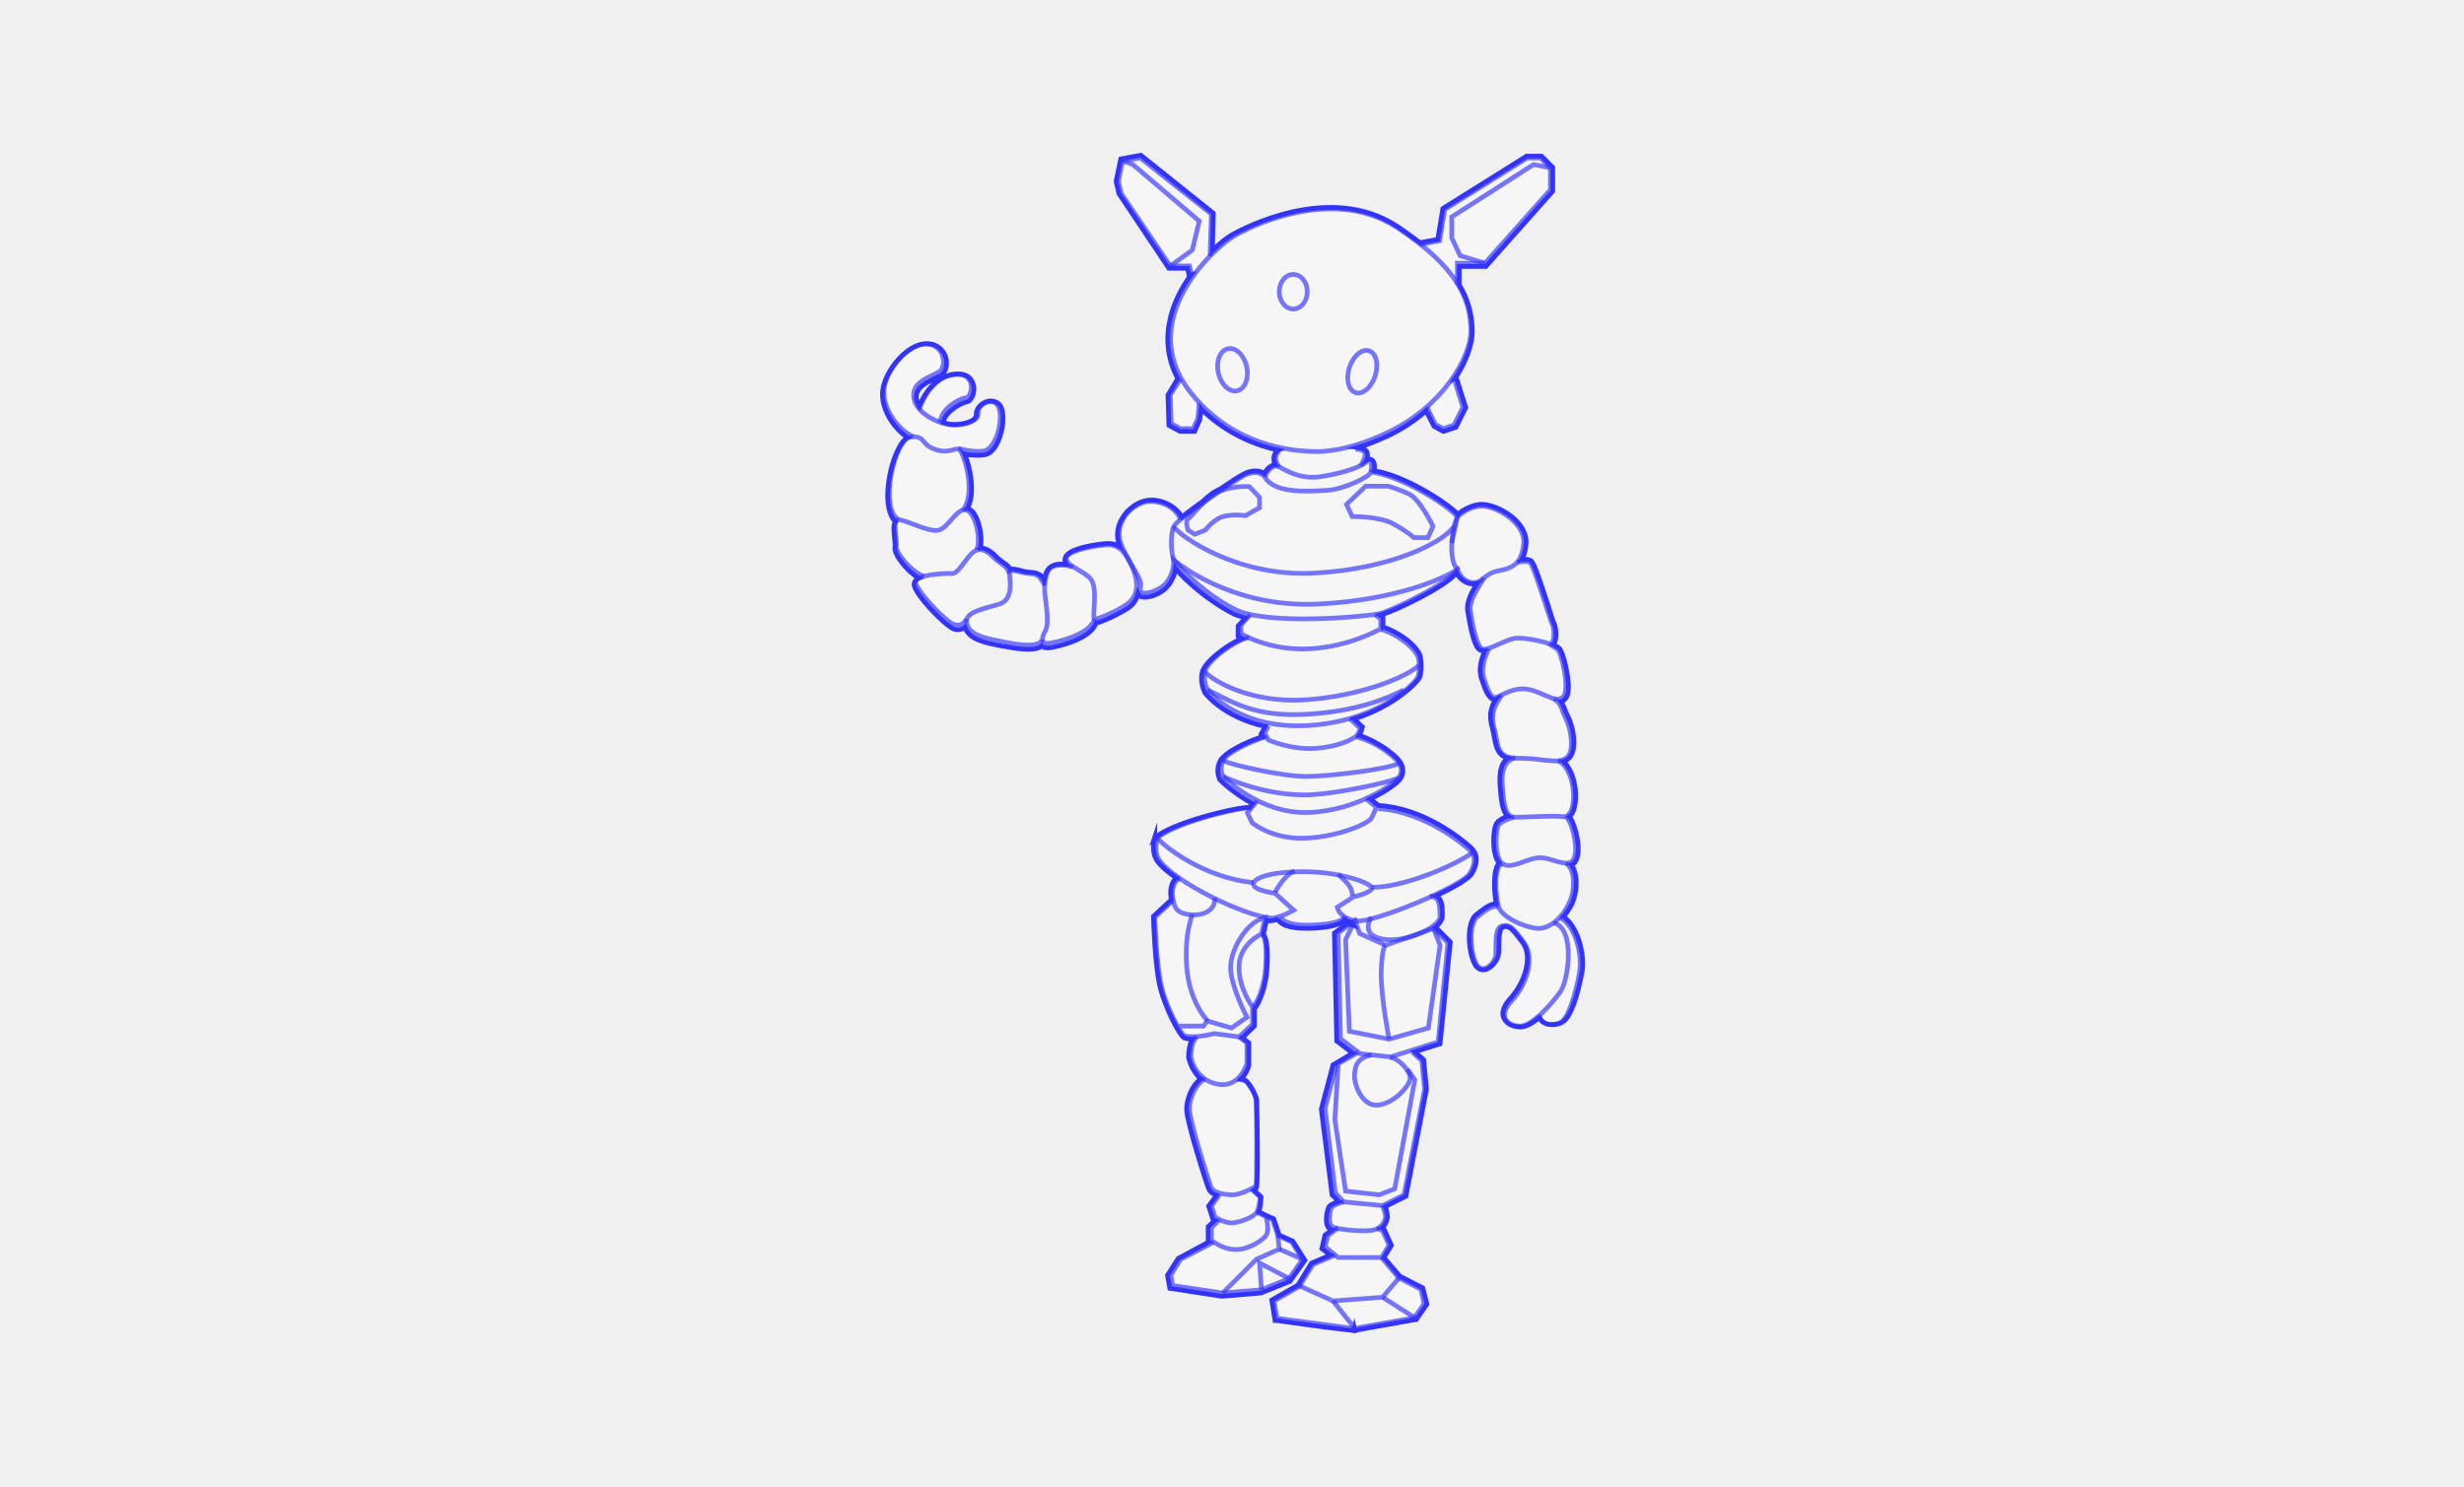
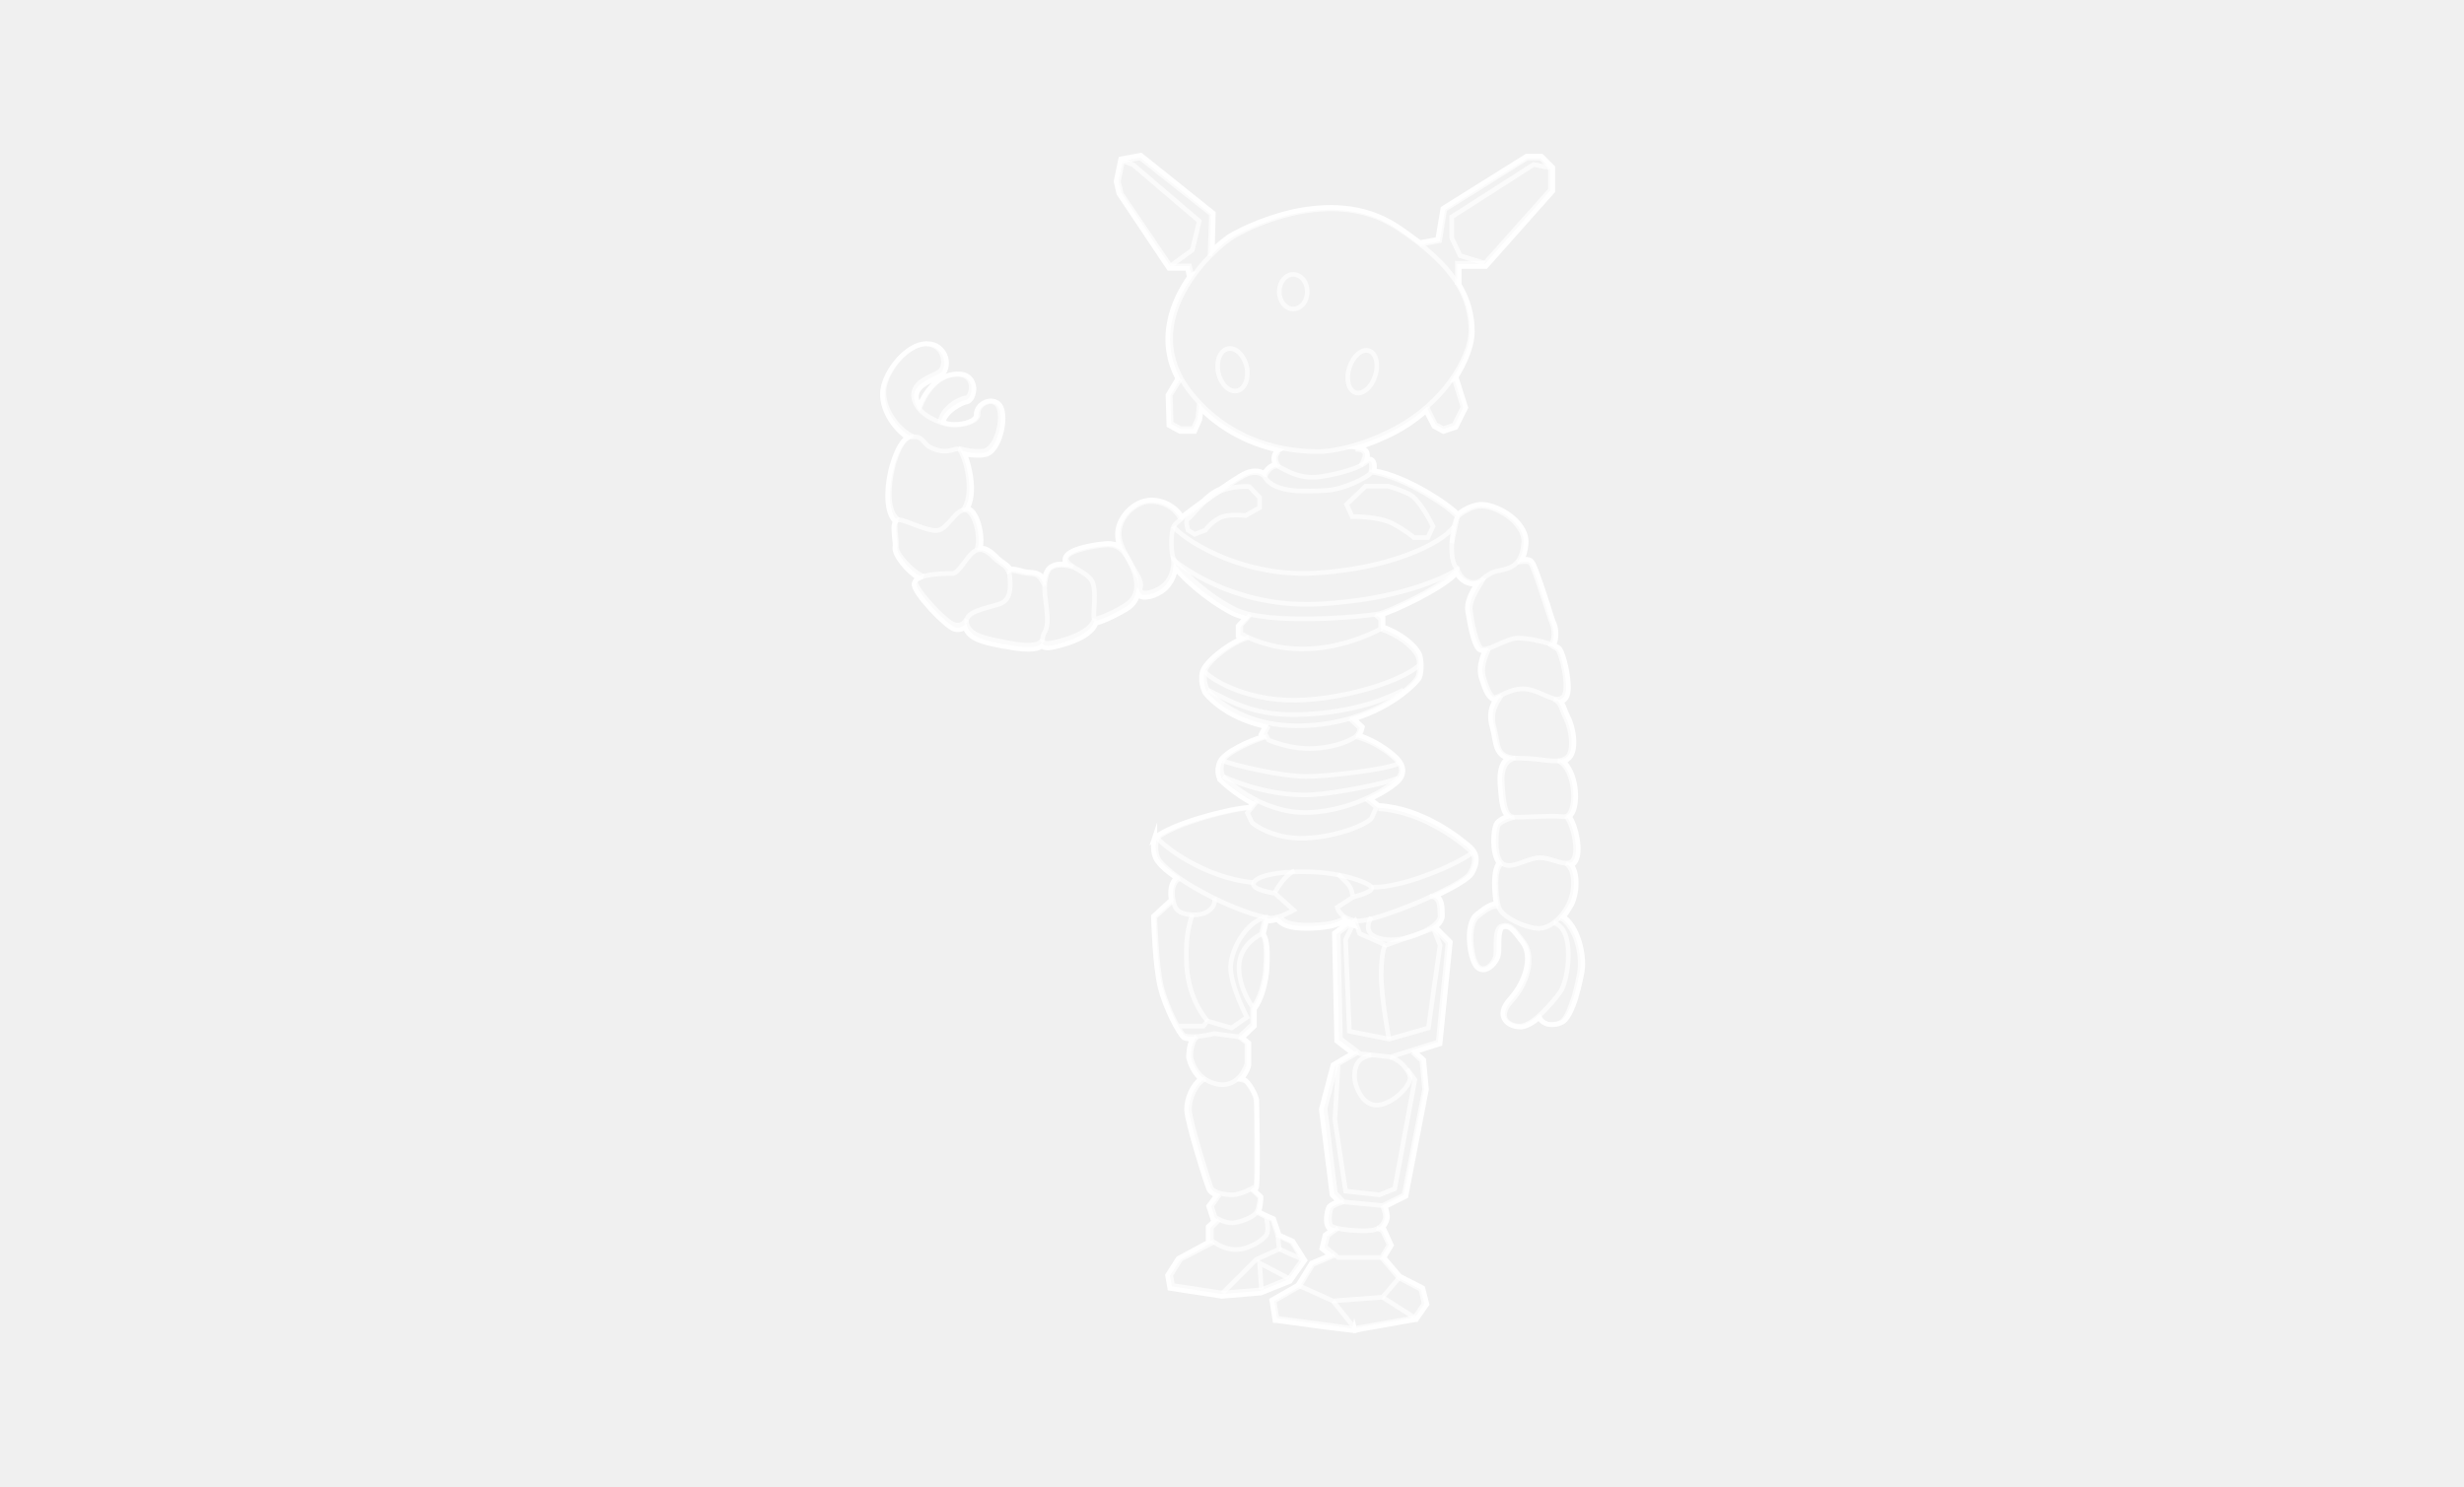
<svg id="bp-516" viewBox="0 0 527 318">
  <style type="text/css">
- 		.st0{fill:#fff6;stroke:#33f;stroke-miterlimit:10;}
- 		.st1{fill:none;stroke:#33fa;stroke-miterlimit:10;}
+ 		.st0{fill:#fff2;stroke:#fff;stroke-miterlimit:10;}
+ 		.st1{fill:none;stroke:#fffa;stroke-miterlimit:10;}
</style>
  <g>
    <path class="st0" d="M334.4,196.1c0.7-0.8,1.3-1.8,1.8-2.7c1.2-2.6,1.3-6.5-0.1-8.4c0.4-0.1,0.7-0.4,0.9-0.8c1.3-2,0.1-7.5-1.3-9.5   c0.4-0.4,0.8-1,1-1.8c0.8-2.9,0.1-7.8-2.3-10c0.3-0.1,0.6-0.2,0.8-0.4c2.4-1.5,1.3-7.1,0.2-9.1c-0.3-0.6-0.5-1.1-0.7-1.6   c-0.2-0.6-0.5-1.2-0.8-1.7c0.2-0.1,0.5-0.2,0.7-0.4c0.7-0.6,1-1.8,0.8-3.9c-0.2-2.5-1.2-6.8-2.1-7.3c-0.4-0.2-0.7-0.4-1-0.6   c0.6-0.9,0.7-3.1,0.1-4.5c-0.3-0.6-0.8-2.3-1.4-4.2c-2.3-7-3-8.9-3.6-9.3c-0.5-0.3-1.2-0.3-1.9-0.2c0.5-0.9,0.8-2,0.9-3.4   c0.2-2.1-1.1-3.9-2.2-5c-2.2-2.2-5.6-3.6-7.8-3.4c-2.2,0.3-3.9,1.5-4.6,2.1c-2.1-2.3-11.3-8.3-17.9-9.3c0.2-1.3,0-2.1-0.6-2.4   c-0.2-0.1-0.5-0.2-1,0.1c0.2-0.6,0.3-1.2,0-1.8c-0.3-0.5-0.9-0.8-1.8-0.9c1.8-0.5,3.8-1.3,6-2.3c3.3-1.5,6.1-3.4,8.5-5.5l1.7,3.3   l2,1.1l2.7-0.9l2.1-4.2l-2-6.3l-0.3,0.1c2.5-3.8,3.7-7.5,3.7-10c0-3.7-0.9-6.9-2.8-10.1V57h5.7l14.3-16.1v-5.1l-2.4-2.4h-3.2   l-17.9,11.2l-1.1,6.6l-3.8,0.7c-1.5-1.1-3.1-2.3-4.9-3.5c-14.5-9.5-33,0.6-35.1,1.7c-1.1,0.6-2.7,1.8-4.4,3.5l0.2-8L244,33.2   l-4.3,0.8l-1,4.8l0.6,2.6l10.7,16h4l0.3,1.5l0.4-0.1c-2.1,2.9-3.9,6.4-4.6,10.2c-0.8,4.2-0.2,8.2,1.8,12l-2.1,3.5L250,91l2.4,1.3   h3.1l1.1-2.5l0.3-2.3c4.5,4.4,10.1,7.4,16.5,8.8c-0.4,0.2-0.8,0.7-0.9,1.3c-0.1,0.4-0.1,1,0.2,1.8c-0.7,0.1-1.6,0.6-2.3,1.9   c-1.1-0.8-2.8-0.8-4.6,0.2c-0.6,0.3-2.5,1.5-4.8,3.1c-1.3,0.5-2.6,1.5-3.7,2.6c-1.7,1.2-3.3,2.4-4.5,3.4c-1.3-2.3-4.3-3.9-7.2-3.6   c-2.1,0.2-4.4,1.8-5.6,3.9c-0.8,1.3-1.5,3.4-0.5,6c-1.4-0.8-2.8-0.7-4.1-0.5h-0.1c-1.6,0.2-7,1-7.5,3c-0.1,0.5,0,0.9,0.2,1.3   c-1.1-0.1-2.1-0.1-3,0.4c-0.9,0.4-1.4,1.5-1.7,2.9c-0.6-1-1.2-1.5-3-1.6c-0.7,0-1.5-0.2-2.1-0.4c-0.9-0.2-1.6-0.4-2.1-0.2   c-0.3-0.6-0.7-0.9-1.4-1.4c-0.3-0.2-0.7-0.5-1.3-1c-0.1-0.1-0.2-0.2-0.4-0.4c-0.7-0.7-1.9-1.8-3.3-1.8c0.4-2-0.1-5-1-6.7   c-0.5-1-1.1-1.6-1.8-1.7c1.5-2.8,0.8-6.8,0.4-8.5c-0.2-1-0.6-2.3-1-3.2c0.8,0.2,1.8,0.3,2.9,0.3c0.4,0,0.9,0,1.3-0.1   c0.9-0.1,1.7-0.7,2.4-1.8c1.4-2.2,2-5.8,1.4-7.9c-0.4-1.4-1.5-2-2.9-1.8c-1.4,0.3-2.7,1.5-2.6,3c0,0.1,0,0.4-0.4,0.8   c-1.1,1-4,1.5-5.9,1c-0.2-0.1-0.5-0.1-0.8-0.2c0.4-2.4,4.1-4.3,5-4.4c1-0.1,1.7-1.7,1.6-3.1c-0.1-0.7-0.5-3.1-3.7-2.9   c-4.5,0.2-7,4.4-8,6.9c-0.3-0.5-0.5-1.1-0.6-1.7c-0.2-2.2,1.9-3.2,3.7-4.1c0.6-0.3,1.1-0.5,1.6-0.8c1-0.7,1.4-2.3,1-3.8   c-0.6-1.9-2.1-3-4.1-3c-4.1,0-8.8,5.6-9.4,9.9c-0.5,3.9,2.2,8.1,5.3,10.2c-1.6,0.9-2.9,4.2-3.6,7.1c-0.9,3.9-1.1,8.8,1,10.9   c-0.5,0.7-0.3,2.1-0.2,3.4c0.1,0.8,0.2,1.6,0.1,2.1c-0.2,1.6,2.6,5.1,5.1,6.6c-0.2,0.1-0.4,0.2-0.6,0.4c-0.3,0.3-0.4,0.7-0.4,0.9   c0,2,6.7,9,8.6,9.6c0.3,0.1,0.6,0.1,0.8,0.1c0.6,0,1.1-0.2,1.5-0.5c0.8,2.6,4.3,3.3,7.4,3.9c0.4,0.1,0.8,0.2,1.2,0.2   c2,0.4,3.6,0.6,4.9,0.6c1.4,0,2.3-0.2,2.9-0.7c0.2,0.2,0.6,0.4,1.2,0.4c0.1,0,0.3,0,0.4,0c1.5-0.2,8.9-1.8,10-5.3   c1.6-0.3,5.4-2.2,7-3.3c1.1-0.8,1.7-1.8,2-3c0.1,0.2,0.3,0.4,0.5,0.6c1.3,0.6,4.5-0.4,6-2.4c1-1.3,1.4-2.6,1.5-3.6   c1.9,2.3,6.5,6.6,12.2,9.6c0.8,0.4,1.8,0.7,2.8,1l-1.6,1.7v2.2l0.2,0.1c0,0,0.3,0.2,0.6,0.4c-3.2,1.3-8.1,5.1-8.5,7.3   c-0.5,2.4,0.6,4.2,0.6,4.3c0.2,0.3,4.1,5.3,12.9,7.2l-0.9,1.7l0.3,0.5c-2.7,0.8-8.1,3.2-9.1,5.3c-1,2.2,0,3.8,0,3.9l0.1,0.1   c0.2,0.2,2.8,2.8,6.9,5l-0.7,0.8c-3.6,0.1-16.8,3.4-20.3,6.6l0.1-0.3v0.1c-0.9,3.2,0.4,5,0.6,5.2c0.8,1.1,2.2,2.3,4,3.5   c-1.2,1-1.4,2.9-1.1,4.6v0.1l-3.8,3.5v0.2c0,0.4,0.3,10.4,1.4,14.9c1.1,4.5,4,10,5,10.8l0.1,0.1c0.5,0.2,1.2,0.3,1.8,0.3   c-0.8,1.5-0.8,3.7-0.8,3.9c0,0,0.5,2.7,2.6,4.6c-1.7,1.2-3.1,4.2-3,6.7c0.1,2.7,4.1,15.3,4.7,16.8c0.3,0.7,0.9,1.1,1.7,1.4   l-1.7,2.3l0.9,2.8l0.1,0.1c0,0,0.1,0.1,0.3,0.2l-1.4,1.3v3.2l0.1,0.1l-6.5,3.5l-2.3,3.6l0.5,2.8l11.1,1.7h0.1l8.3-0.7l6.2-2.5   l3.2-4.5l-2.6-4.1l-2.9-1.3l-1.2-3.5l-1.6-0.7l-1.6-0.8c0.5-1.2,0.5-2.9,0.5-3V256l-1.5-1.4c0.2-0.2,0.4-0.3,0.5-0.4   c0.5-0.8,0.1-18.8,0.1-18.9c-0.2-1.2-1.7-3.9-2.6-4.3c-0.2-0.1-0.5-0.2-0.7-0.2c1.2-1.3,1.6-2.8,1.6-2.9v-4.8l-1.4-1.1l2.6-2.5   v-3.7c1.5-1.8,2.6-5.9,2.7-8.9c0.3-4.8-0.3-6.4-0.8-7.1l0.7-2.9c0.2,0,0.4,0.1,0.6,0.1c0.6,0,1.3-0.2,2-0.4l-0.2,0.1   c0.7,1.2,2.7,1.9,6,1.9c0.3,0,0.6,0,0.8,0c2.8-0.1,6.1-0.4,7.5-1.8c0.3,0.1,0.6,0.3,1,0.4l-3.2,2.4l0.5,23.1l3.4,2.6l-4.2,2.5   l-2.5,9.5l2.3,18.3l1.4,1.4c-0.8,0.3-1.8,0.7-2.1,1.2c-0.4,0.7-1,3.7,0.1,4.6c0.1,0.1,0.3,0.2,0.6,0.3l-1.5,1.1l-0.7,2.9l1.8,1.4   l-4,1.7l-2.9,4.7l-5.6,3.2l0.7,4.4h0.4c5.6,0.8,16.2,2.2,16.5,2.2l0.1-0.5l0,0l0.1,0.4c0.3-0.1,8.5-1.5,12.9-2.3h0.2l2.3-3.3   l-0.9-3.5l-4.9-2.5l-3.4-4l1.6-2.6l-1.6-3.5l-0.4-0.2c0.5-0.5,0.9-1.1,1.1-2c0.2-0.6-0.2-1.9-0.4-2.6l4.4-2.2l4.4-22.9l-0.6-6.3   l-1.9-1.7l5.4-1.7l2.2-21.8l-3.2-3.2c0.1-0.1,0.3-0.2,0.4-0.3c0.7-0.7,1.1-1.4,1.1-2v-0.6c0-1.5-0.1-3.1-1.3-3.8   c3.9-1.8,7-3.7,7.6-4.7c1.9-3.3,0.5-4.9-0.2-5.6c-2.2-2-10.3-8.5-19.8-9l0,0l-1.7-1.4c3.6-1.7,6-3.6,6.4-4.3   c0.9-1.4,0.7-2.8-0.5-4.2c-0.8-0.9-4-3.7-8.3-5.1c0.4-0.6,0.6-1.4,0.6-1.5l0.1-0.3l-1.8-1.7c8.9-2.8,13.6-8,14-8.8   c0.6-1.4,0.4-4.2,0-5.1c-1.2-2.3-4.4-4.6-7.8-5.8v-2l-0.6-0.5c3.2-0.9,13.7-5.9,16.3-9c0.5,0.8,1.4,2,3.1,2.3   c0.5,0.1,0.9,0,1.3-0.1c-1.2,2-2.3,4-2,5.9c0.5,3,1.2,6.9,2.3,8.1c0.3,0.3,0.6,0.4,1.1,0.4c0.1,0,0.2,0,0.3,0   c-0.7,1.6-1.5,3.9-0.7,6.1c0.8,2.5,1.4,3.8,2.4,4.3c0.2,0.1,0.4,0.1,0.6,0c-0.9,1.5-1.6,3.2-0.7,6.2c0.2,0.7,0.3,1.4,0.4,2   c0.4,2,0.7,3.7,2.9,4.4c-1.7,1.2-1.9,3.5-1.6,6.7c0.2,2.7,0.5,4.8,1.6,5.7c-0.9,0.3-1.9,0.8-2.4,1.5c-0.8,1.2-1.1,6.5,0.5,8.5   c-1.4,1.7-1,6.4-0.6,8.7c-1.3,0.1-2.3,0.8-4.2,2.3c-0.8,0.6-1.3,1.9-1.5,3.5c-0.3,2.8,0.4,6.3,1.4,7.6c0.6,0.7,1.3,0.9,2.1,0.7   c1.3-0.4,2.5-2,2.7-3.2c0.1-0.5,0.1-1.1,0.1-1.8c0-1.4,0-3.8,0.9-4.1c1.3-0.3,1.9,0.3,4.2,3.4c2.2,3,0.4,8.5-2.6,11.8   c-1.9,2.1-1.9,3.5-1.4,4.4c0.5,1.1,1.9,1.8,3.5,1.8c0.1,0,0.2,0,0.2,0c1.1-0.1,2.5-0.9,3.8-2c0.3,0.6,0.8,1,1.3,1.2   c0.4,0.2,0.9,0.3,1.5,0.3s1.3-0.1,1.9-0.4c2.7-1,4.3-9.9,4.5-11C339,204.1,337.4,198.1,334.4,196.1z M289.6,198l-0.3-0.1l0.2-0.1   L289.6,198z" />
  </g>
  <g>
    <path class="st1" d="M270.5,102c2,3.7,9.5,3.1,13.2,2.9s9-2.8,9.6-3.9c6.9,0.8,17.4,7.9,18.4,9.6c-1.3,2.5-1.9,9.6,0,11.1   c-1,2.6-14,9-16.8,9.6c-2.9,0.6-23.9,2.6-30.9-1c-7-3.6-12.2-9.4-12.9-10.6s-0.8-5.6,0-7.2c0.8-1.5,13.1-9.8,15-10.8   C267.9,100.8,269.6,100.9,270.5,102z" />
    <path class="st1" d="M251,112.6c1.1,1.9,13.4,10.9,30.1,10c16.6-0.9,27.6-6.6,29.9-10" />
    <path class="st1" d="M296.9,104h-4.8l-4.1,3.9l1.2,2.6c0,0,5.6-0.1,8.7,1.5c3.1,1.7,4.5,3,4.5,3h3l1.1-2.4c0,0-2.8-5.8-5.1-6.9   S296.9,104,296.9,104z" />
    <path class="st1" d="M257.8,113.4l-2.3,0.9l-1.4-0.9c0,0-0.7-2,0-2.4s3.8-4.8,7-6c3.2-1.2,6.1-0.9,6.1-0.9l2.2,2.3v2.2l-3,1.7   c0,0-2.7-0.4-4.8,0.2C259.5,111.1,257.8,113.4,257.8,113.4z" />
    <path class="st1" d="M270.5,102c0.9-2,2-2.3,2.6-2.3c0.7,0,4.2,3,9.1,2.3c5-0.7,9-2.2,9.9-3.1s1.5-0.1,1.1,2.1" />
    <path class="st1" d="M273.6,99.9c-1.3-1.6-0.7-2.9,0-3.3" />
    <path class="st1" d="M291,99.7c0.6-1.2,2.3-3.6-1.1-3.6" />
    <path class="st1" d="M282,96.6c-12.6,0-21.8-5.5-27.4-12.7c-11.9-15.1,4.6-30.7,9.5-33.5c5.4-3.1,21.8-10.1,34.6-1.8   c12.8,8.4,15.8,15.1,15.9,22.1c0,5.7-6,16.4-18.2,22C288,96.7,282,96.6,282,96.6z" />
    <ellipse class="st1" cx="276.6" cy="62.4" rx="3" ry="3.7" />
    <ellipse transform="matrix(0.9759 -0.2183 0.2183 0.9759 -10.9087 59.45)" class="st1" cx="263.6" cy="79.1" rx="3.1" ry="4.6" />
    <ellipse transform="matrix(0.307 -0.9517 0.9517 0.307 126.2749 332.3397)" class="st1" cx="291.3" cy="79.5" rx="4.7" ry="2.9" />
    <polyline class="st1" points="252.5,81 250.3,84.5 250.5,90.6 252.5,91.7 255.2,91.7 256.2,89.5 256.5,86.3  " />
    <polyline class="st1" points="305.2,87.1 307,90.8 308.7,91.7 311,90.9 312.9,87.1 311,81  " />
    <polyline class="st1" points="311.7,60.9 311.7,56.3 317.6,56.3 331.6,40.6 331.6,35.9 329.5,33.8 326.6,33.8 309,44.8 307.9,51.5    303.6,52.3  " />
    <polyline class="st1" points="317.6,56.3 312.3,54.7 310.5,50.9 310.5,46.4 328,35.2 331.6,35.9  " />
    <polyline class="st1" points="258.8,54.8 259.1,45.8 243.9,33.8 240.1,34.4 239.2,38.8 239.8,41.4 250.3,56.9 254.4,56.9    254.9,58.8  " />
    <polyline class="st1" points="250.3,56.9 255,53.5 256.5,47.3 242.3,35.2 240.1,34.4  " />
    <path class="st1" d="M235.2,116.7c2.3-0.3,4.5-0.6,6.6,3.8s1.5,7.1-0.7,8.7c-2.2,1.6-6.5,3.4-7,3.2c-0.6-0.2,0.8-6.6-0.8-8.5   c-1.5-1.9-5.6-2.9-5.2-4.6C228.5,117.6,235.2,116.7,235.2,116.7z" />
    <path class="st1" d="M229.5,121.3c-1.7-0.5-3.2-0.6-4.5,0s-1.9,3.7-1.4,6.8c0.4,3.1,0.7,5.6-0.1,7s-0.8,2.8,0.9,2.5   c1.8-0.2,9.1-2,9.7-5.3" />
    <path class="st1" d="M223.5,125.3c-1.1-1.8-1.2-2.5-3.3-2.6s-4.4-1.4-4.3,0c0.1,1.4,0.9,5.5-2.1,6.5s-7.8,1.6-7,4.3   c0.8,2.8,5.1,3.2,8.3,3.9s7.3,1.1,7.8-0.6" />
    <path class="st1" d="M215.9,122.7c-0.7-1.7-0.9-1.4-2.9-3c-0.7-0.6-2.2-2.6-4.1-2c-1.9,0.6-3.7,5.1-5.3,5c-1.5-0.1-7.8,0.2-7.8,1.8   s6.4,8.6,8.3,9.1c1.9,0.6,2.6-1.2,2.6-1.2" />
    <path class="st1" d="M197.6,123.3c-2.4-0.8-6.1-4.9-5.9-6.5s-0.9-5.3,0.4-5.6c1.3-0.2,6.6,2.8,8.7,2.2c2.1-0.6,3.8-4.7,5.8-4.3   c2,0.4,3.3,6.2,2.3,8.5" />
    <path class="st1" d="M205.9,109.2c3.1-4,0.1-12.7-0.8-13.1s-2.1,1.1-5.2,0s-1.9-3-5.2-2.6s-6.8,15.1-2.5,17.7" />
    <path class="st1" d="M195.3,93.4c-3.5-1.6-6.7-6.3-6.2-10.3s5-9.5,8.9-9.5c4,0,4.6,4.7,2.9,5.9c-1.8,1.2-5.7,2-5.5,5.3   c0.3,3.3,4.4,5.3,6.9,5.9c2.5,0.7,7.2-0.3,6.9-2.3c-0.2-2,3.6-3.9,4.5-1s-0.8,8.8-3.4,9.1c-2.6,0.3-5.3-0.6-5.3-0.6" />
    <path class="st1" d="M196.6,87.5c1-2.7,3.4-7.2,7.9-7.4c4.5-0.2,3.4,4.9,2.1,5s-5.4,2.3-5.5,5.3" />
    <path class="st1" d="M310.5,116.2l1.2-5.6c0,0,1.9-2,4.7-2.3c3.4-0.4,9.9,3.6,9.5,7.9s-2.2,5.3-5.4,5.9c-3.2,0.6-3.4,2.8-5.7,2.5   c-2.3-0.3-3.1-2.8-3.1-2.8c-3,2-13,6.5-29.4,7.4c-16.4,0.9-27.6-6.5-31.3-9.4c0,0,0.3,2.4-1.4,4.7c-1.8,2.3-6.3,3.3-5.7,1.3   s-1.9-4.1-4-9.1s2.5-9.1,5.6-9.4s6.1,1.5,7,3.8" />
    <path class="st1" d="M317.4,123.6c-1.5,2.6-3.3,5-2.9,7.2c0.3,2.2,1.1,6.6,2.2,7.8s5.4-2.1,7.9-2.1s5.9,0.9,6.8,1.2   s1.3-2.4,0.6-4.2c-0.8-1.8-4-12.8-4.8-13.2c-0.9-0.4-2.7,0-2.7,0" />
    <path class="st1" d="M318.4,138.8c-0.7,1.6-1.8,4-1,6.4s1.3,3.6,2.1,4c0.8,0.3,3.6-2.2,6.9-1.8s6.1,3.1,7.8,1.8   c1.8-1.4-0.3-10-1.2-10.4c-0.9-0.5-1.7-1.1-1.7-1.1" />
    <path class="st1" d="M321.1,148.8c-1.1,1.8-2.5,3.5-1.5,7.1s0.2,6.3,5.3,6.3s8,1.3,10,0c2.1-1.3,1-6.6,0-8.5s-0.9-3.5-2.6-4.1" />
    <path class="st1" d="M324.1,162.1c-2.6,0.8-3.1,3-2.7,6.9c0.3,3.9,0.8,5.7,2.5,5.8c1.8,0.1,7.4-0.4,10.5-0.1s3-10-1.2-12" />
    <path class="st1" d="M334.9,174.6c1.4,1.3,2.9,7.3,1.6,9.3s-4.9-0.7-7.6-0.4s-5.8,2.6-7.6,1.2s-1.4-7.2-0.8-8.2   c0.7-1,3.4-1.7,3.4-1.7" />
    <path class="st1" d="M334.9,184.7c2,1.1,2.1,5.7,0.7,8.5c-1.3,2.9-4.1,5.6-6.8,5.4s-7.7-2.4-8.3-4.7s-1.1-8,0.7-9.2" />
    <path class="st1" d="M332.3,197.4c4.7,1.2,3.2,12.3,1.4,14.8s-5.9,7.2-8.5,7.3s-5.1-1.9-1.9-5.4c3.3-3.5,5-9.2,2.7-12.4   s-3.1-4.1-4.8-3.6c-1.7,0.4-1.1,4.7-1.3,6.3c-0.2,1.5-2.4,4-3.9,2.2c-1.4-1.8-2.2-8.7,0-10.5s3.1-2.3,4.5-2.2" />
    <path class="st1" d="M333.6,196.3c3,1.3,5,7.4,4.2,11.9s-2.4,9.9-4.2,10.6c-1.8,0.7-3.7,0.5-4.4-1.5" />
    <path class="st1" d="M267.4,131.5l-2,2.2v1.8c0,0,5.7,3.7,14.5,3.3s15.4-4.3,15.4-4.3v-2.1l-1.2-0.9" />
    <path class="st1" d="M267.1,136.4c-2.9,0.5-9,5-9.4,7.3s0.6,3.9,0.6,3.9s6.4,8.5,21.5,7.6s22.9-9.1,23.4-10.3   c0.6-1.2,0.4-3.9,0-4.6c-1.2-2.3-4.5-4.6-7.8-5.7" />
    <path class="st1" d="M257.7,143.7c1.8,2,9.9,6.8,21.6,6s21.7-4.9,24.2-7.4" />
    <path class="st1" d="M258.3,147.6c5.4,2.6,10,5.8,21,5.2s17.3-3.4,20.9-5.2" />
    <path class="st1" d="M271.3,155.3l-0.8,1.5l0.8,1.5c0,0,4.7,2.1,9.8,1.8c5.1-0.3,8-1.9,8.8-2.5s1-1.8,1-1.8l-2.2-2.1" />
    <path class="st1" d="M270.9,157.6c-2.4,0.6-8.4,3.2-9.3,5.1c-0.9,1.9,0,3.4,0,3.4s7.8,8.1,18.3,7.7c10.5-0.4,18.5-6.3,19.3-7.5   s0.6-2.5-0.4-3.6s-4.4-4-8.8-5.1" />
    <path class="st1" d="M261.6,166.1c6.6,3,13.7,4.2,19,3.9c5.4-0.3,16.3-2.5,18.5-3.6" />
    <path class="st1" d="M261.6,162.7c1.9,1,12.8,3.4,17.7,3.4c4.9,0,17.3-1.5,19.9-2.8" />
    <path class="st1" d="M268.9,171.3l-2.1,2.6l1,2.1c0,0,4.2,3.6,11.4,3.3s13.7-3.2,14.2-4.4s1-2.2,1-2.2l-2.2-1.8" />
    <path class="st1" d="M267.7,172.8c-3.2-0.1-16.9,3.4-20.2,6.5c-0.7,2.6,0.1,4.3,0.5,4.8c3.6,4.8,17.9,11.7,23.8,12.3   c2,0,4.9-1.7,4.9-1.7l-4-3.6c0,0-5-0.7-4.6-2.1c0.3-1.5,4.9-2.7,12-2.5s13.4,2.5,13.3,3.5s-4,1.9-4,1.9l-3.4,2.2   c0,0,0.5,2.4,4.1,2.9s22.7-7.4,24.3-10.2s0.8-4.2,0-4.9s-9.3-8.3-19.6-8.9" />
    <path class="st1" d="M247.5,179.2c1,1.5,9.8,8.6,20.6,9.6" />
    <path class="st1" d="M314.9,182.4c-3.4,2.6-15,7.6-21.6,7.4" />
    <path class="st1" d="M276.9,186.3c-2.4,1-4.2,4.6-4.2,4.6" />
    <path class="st1" d="M286.2,187c2.5,2.4,2.8,2.7,3.1,4.6" />
    <path class="st1" d="M274,196.3c0.7,1.3,3.6,1.7,6.4,1.6s6.4-0.4,7.4-1.9" />
    <path class="st1" d="M252.4,187.9c-1.7,0.7-1.8,3-1.5,4.5s0.5,3.1,4.1,3.3s5.2-2.1,4.7-3.6" />
    <path class="st1" d="M293.3,196.2c-0.9,1.5-1.7,4.3,3.3,4.8c5,0.4,11.5-2.9,11.4-5c-0.1-2.2,0.1-4.1-2.2-4.3" />
    <polygon class="st1" points="289.8,196.9 286.2,199.6 286.7,222.2 290.9,225.4 297.4,226.1 307.6,222.9 309.7,201.7 306.6,198.6    296.4,202.2 290.8,199.7  " />
    <polyline class="st1" points="289.3,197.9 287.8,201 288.6,220.6 297.1,222.3 305.5,219.9 308,202.2 306.6,198.6  " />
    <path class="st1" d="M297.1,222.3c0,0-1.7-8.6-1.7-14c0.1-5.4,0.9-6.1,0.9-6.1" />
    <path class="st1" d="M251.9,219.5h5.5l0.8-1.1l5.2,1.5l3.3-2.3c0,0-3.6-6.8-3.5-10.9c0.2-4.1,3.7-9.7,7.4-10.4l-0.8,3.5   c0,0-4.7,2.1-4.8,6.9c-0.1,4.8,2.9,8.7,2.9,8.7v3.7l-2.9,2.7l-5.3-0.7c0,0-4.5,1.2-6.5,0.4c-0.8-0.7-3.7-5.9-4.8-10.5   s-1.4-14.8-1.4-14.8l3.8-3.5" />
    <path class="st1" d="M258.3,218.4c0,0-4-4-4.5-11.8c-0.3-5.3,0.3-8.1,1.2-11" />
    <path class="st1" d="M268,215.4c1.4-1.5,2.6-5.6,2.7-8.7c0.2-3.1,0.1-6.2-0.8-6.9" />
    <path class="st1" d="M256,221.8c-1.4,1.2-1.3,4.3-1.3,4.3s0.7,4.8,5.6,5.8s6.4-4.4,6.4-4.4v-4.4l-1.7-1.3" />
    <path class="st1" d="M257.8,230.8c-1.8,0.7-3.5,4-3.4,6.6s4.1,15.3,4.6,16.6c0.6,1.3,3.3,1.6,4.7,1.6c1.4,0,4.6-1.5,4.9-1.9   s0.2-17.3,0-18.6c-0.2-1.2-1.7-3.6-2.3-3.9c-0.7-0.2-1.5-0.4-1.5-0.4" />
    <path class="st1" d="M260.8,255.6l-1.7,2.4l0.8,2.4c0,0,2.1,1.3,3.8,1.2c1.7-0.2,4.4-1.2,5.1-2.3c0.6-1.1,0.7-3.2,0.7-3.2l-1.8-1.7   " />
    <path class="st1" d="M260.8,260.9l-1.7,1.7v2.7c0,0,2.3,2,5.2,2c2.9,0,6-2.1,6.6-3.2s-0.1-3.8-0.1-3.8l-2-1" />
    <polyline class="st1" points="259.6,265.7 252.5,269.4 250.4,272.8 250.8,275 261.5,276.6 269.8,275.9 275.7,273.5 278.6,269.4    276.3,265.7 273.3,264.3 272.2,260.9 270.8,260.2  " />
    <polyline class="st1" points="261.5,276.6 268.7,269.4 273.6,267.2 273.3,264.3  " />
    <line class="st1" x1="273.6" y1="267.2" x2="278.6" y2="269.4" />
    <polyline class="st1" points="269.8,275.9 269.4,270.2 275.7,273.5  " />
    <path class="st1" d="M293.3,225.7c-3,0.6-3.5,2.3-3.6,4.3s1.6,6.7,5,6.4s7-4.2,6.9-5.9c-0.2-1.7-2.5-4.1-4.3-4.3" />
    <polyline class="st1" points="290.5,225.1 285.8,227.8 283.4,237.1 285.6,255.2 287.4,257.1 295.7,257.9 300.3,255.6 304.7,233    304.1,226.9 302.1,225.1  " />
    <polyline class="st1" points="286.2,227.9 285.5,239.5 287.8,254.8 295,255.6 298.3,254.3 302.6,231 301,228.7  " />
    <path class="st1" d="M287.4,257.1c0,0-2.2,0.6-2.6,1.2s-0.8,3.3,0,4s6.2,1.2,8.5,0.9s2.8-1.9,3-2.6s-0.6-2.7-0.6-2.7" />
    <polyline class="st1" points="286.2,262.7 284,264.3 283.4,266.7 286.2,269 295.5,269 297.1,266.3 295.7,263.3 294.4,262.7  " />
    <path class="st1" d="M285.5,268.5l-4.7,2l-2.9,4.7l-5.4,3.1l0.6,3.7c0,0,16.6,2.2,16.5,2.2s12.9-2.3,12.9-2.3l2.1-3l-0.7-3.1   l-4.8-2.5l-3.7-4.4" />
    <polyline class="st1" points="278,275.1 285.1,278.3 295.7,277.5 299.2,273.4  " />
    <line class="st1" x1="295.7" y1="277.5" x2="302.6" y2="281.9" />
    <line class="st1" x1="285.1" y1="278.3" x2="289.8" y2="284.2" />
  </g>
</svg>
